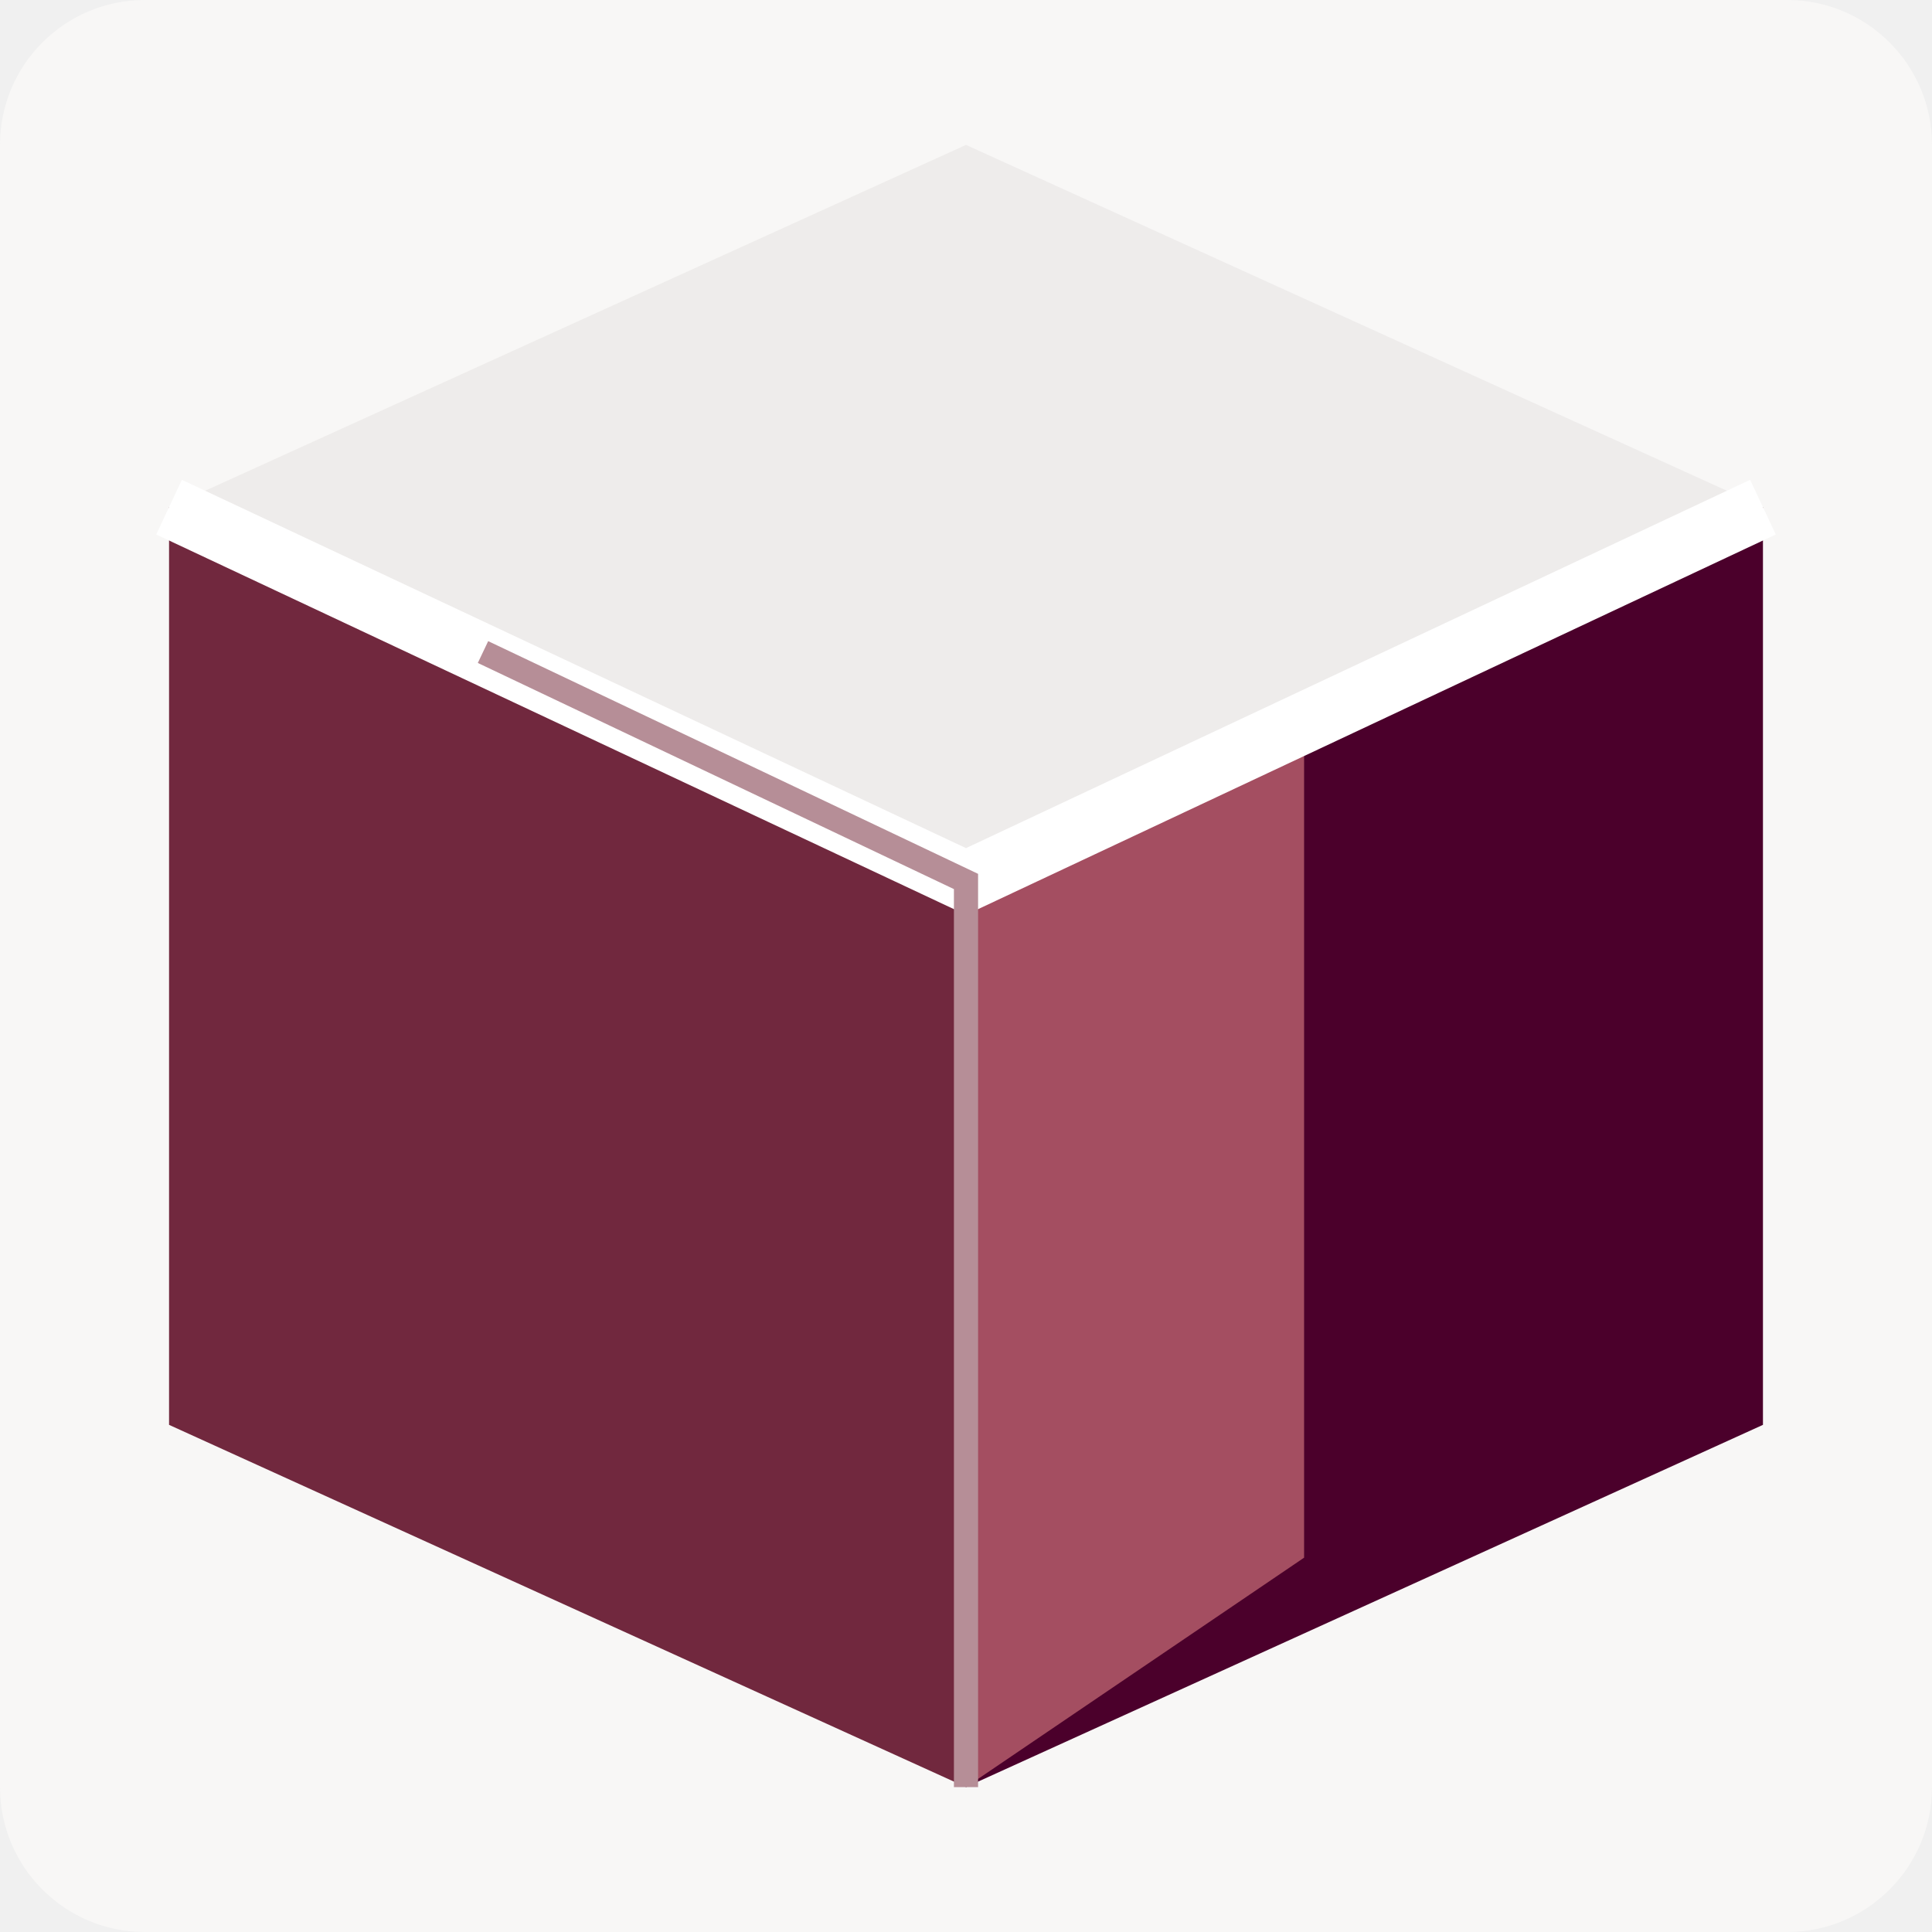
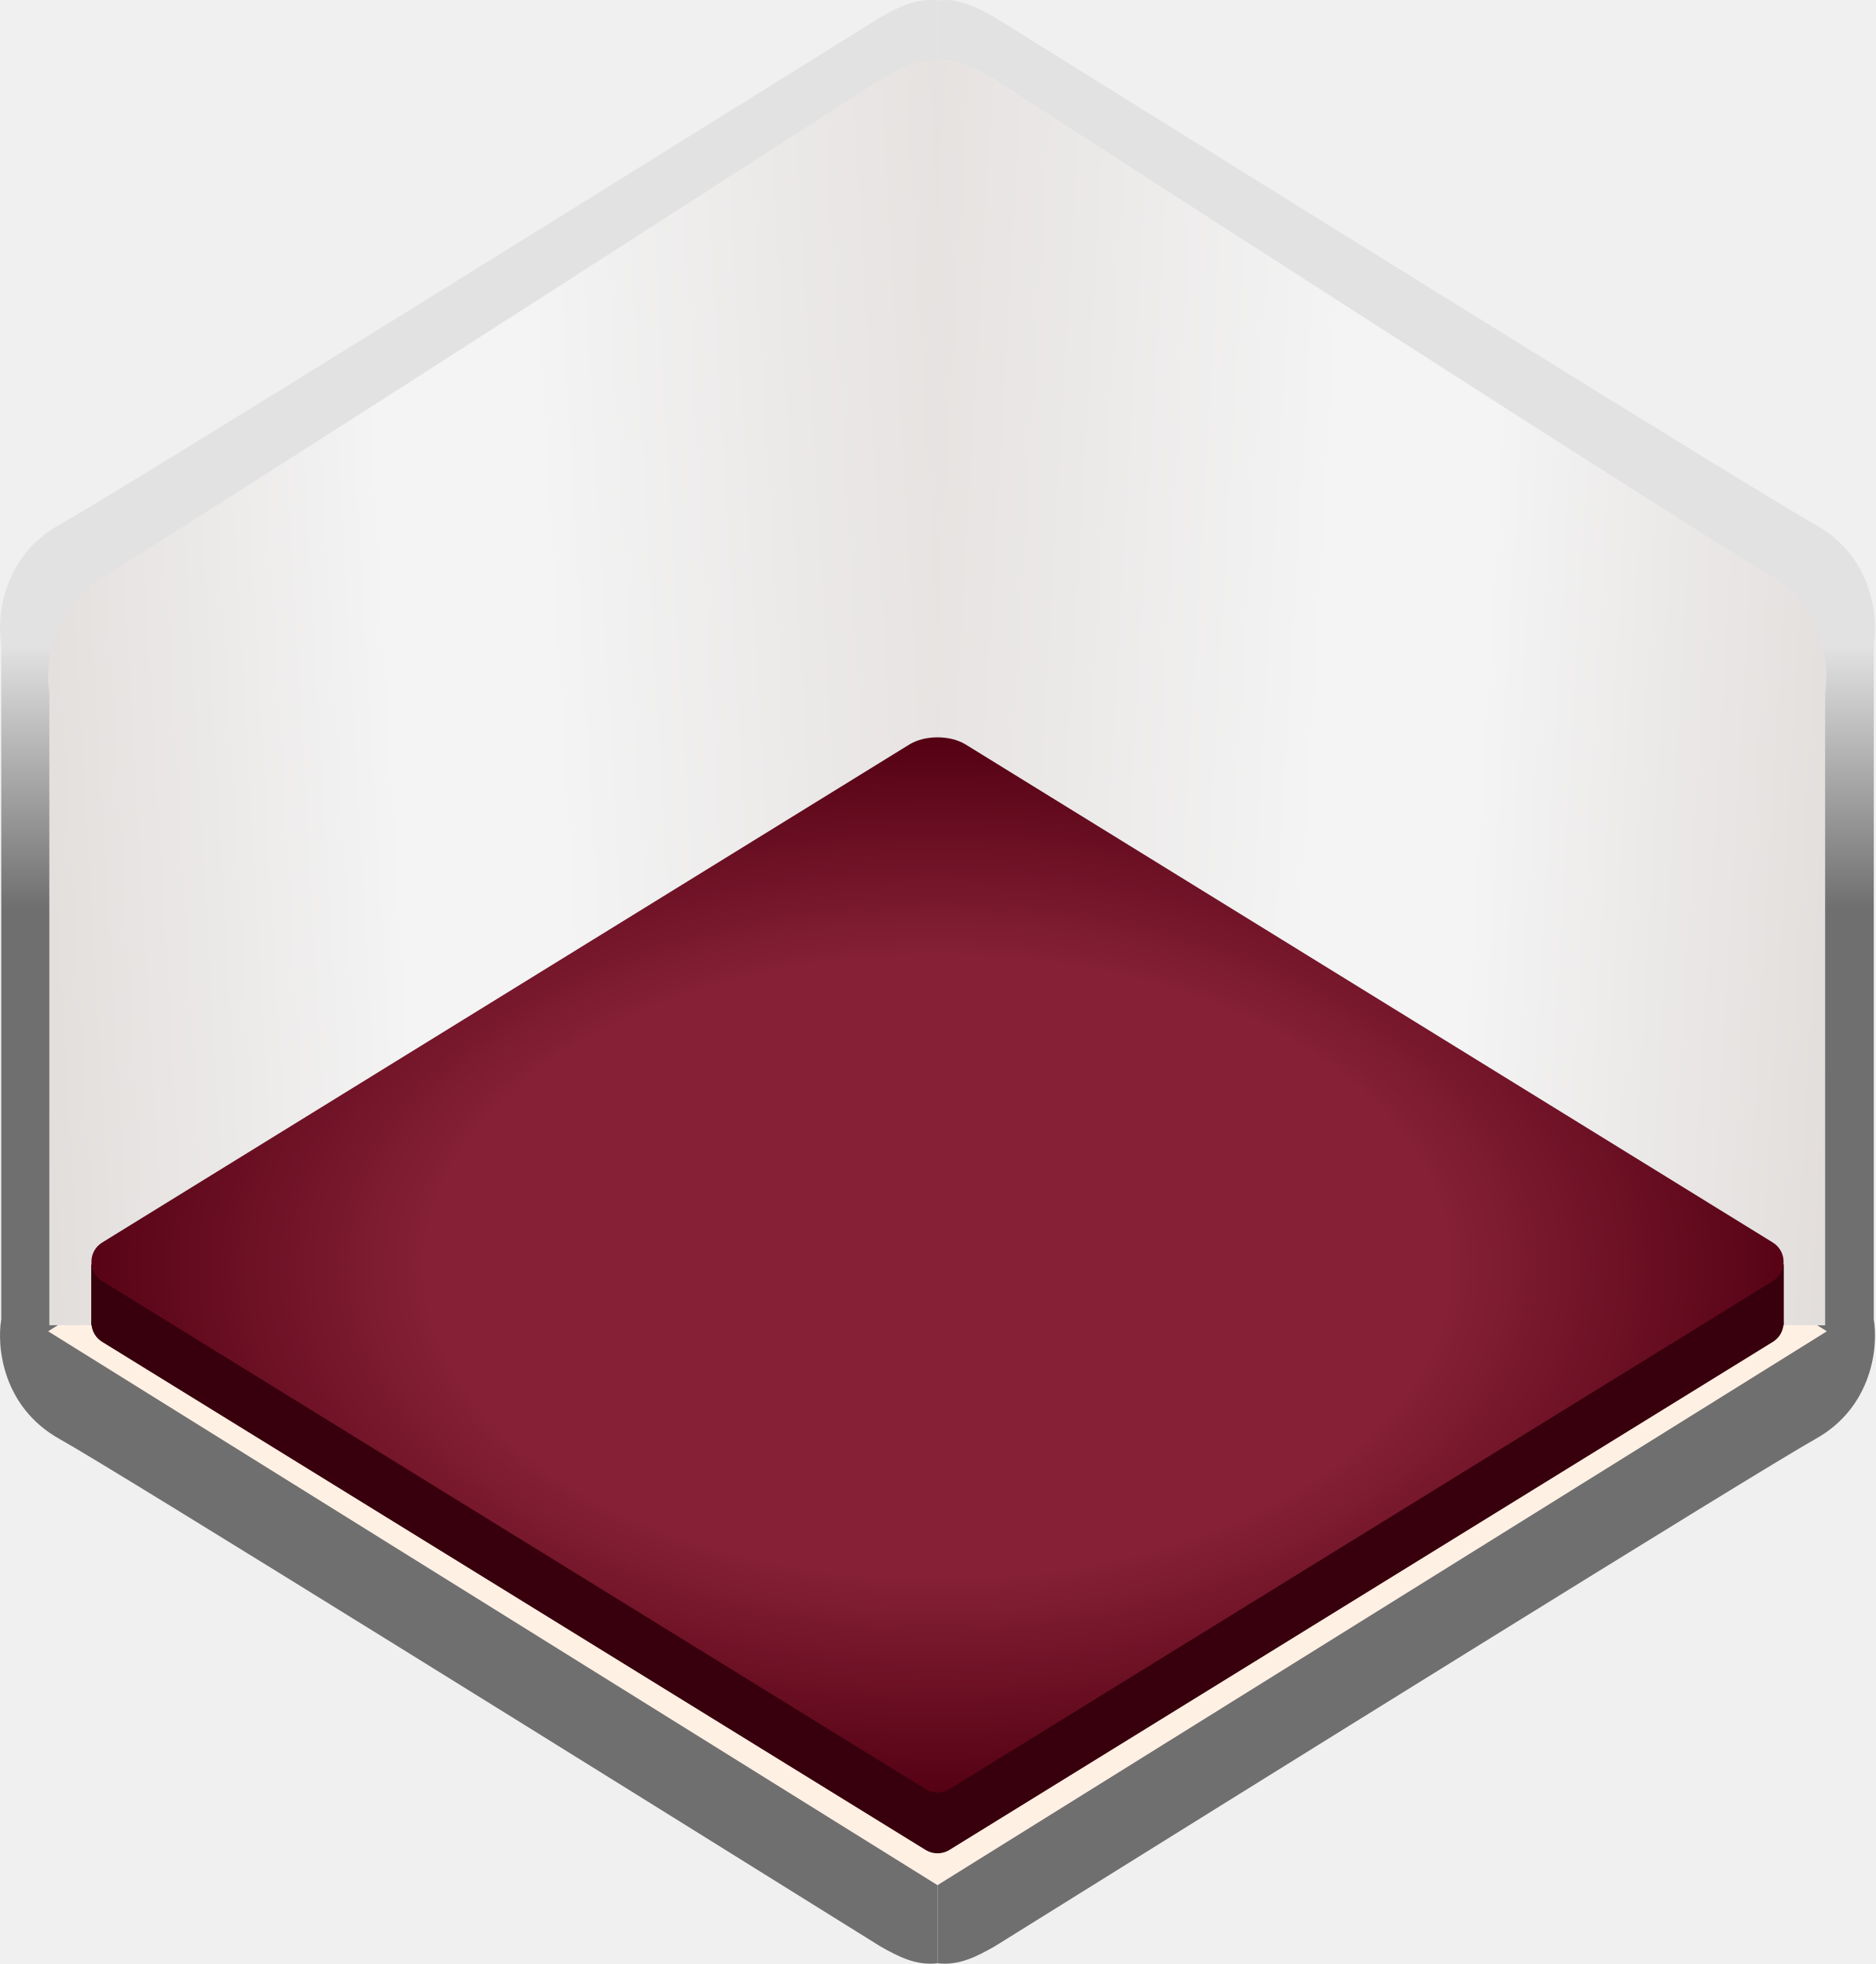
- <svg xmlns="http://www.w3.org/2000/svg" viewBox="0 0 160 160">
-   <rect width="160" height="160" rx="12" fill="#F8F7F6" />
-   <path d="M14 42 80 12l66 30-66 31Z" fill="#EEECEB" />
-   <path d="M14 42v76l66 30V73Z" fill="#71283E" />
-   <path d="m146 42-66 31v75l66-30Z" fill="#4B002B" />
-   <path d="m80 73 28-13v69l-28 19Z" fill="#A44E61" />
-   <path d="M14 42 80 73l66-31" stroke="#FFF" stroke-width="5" fill="none" />
-   <path d="m40 54 40 19v75" stroke="#B68E97" stroke-width="2" fill="none" />
+ <svg xmlns="http://www.w3.org/2000/svg" width="746" height="781" viewBox="0 0 746 781" fill="none">
+   <path d="M350.141 6.851C356.811 3.126 363.976 -0.872 372.806 0.167V780.715C363.976 781.754 356.811 777.756 350.141 774.032L350.114 774.016C249.979 711.598 46.64 585.046 23.729 572.255C0.82 559.465 -1.306 535.228 0.495 524.709V256.174C-1.306 245.654 0.82 221.418 23.729 208.628C46.64 195.836 249.979 69.284 350.114 6.866L350.141 6.851Z" fill="url(#paint0_linear_340_2915)" />
+   <path d="M372.81 0.167C381.64 -0.872 388.805 3.126 395.476 6.851L395.503 6.866C495.638 69.284 698.977 195.836 721.888 208.628C744.797 221.418 746.922 245.654 745.122 256.174V524.709C746.922 535.228 744.797 559.465 721.888 572.255C698.977 585.046 495.638 711.598 395.503 774.016L395.476 774.032C388.805 777.756 381.64 781.754 372.81 780.715V0.167Z" fill="url(#paint1_linear_340_2915)" />
+   <path d="M361.276 316.335C367.645 312.369 377.972 312.369 384.341 316.335L726.472 529.4L372.808 749.647L19.144 529.4L361.276 316.335Z" fill="#FFF0E4" />
+   <path d="M351.183 30.9C357.51 27.248 364.304 23.326 372.678 24.346V526.969H19.615V275.397C17.907 265.081 19.923 241.314 41.647 228.772C63.373 216.228 256.201 92.126 351.158 30.915L351.183 30.9Z" fill="url(#paint2_linear_340_2915)" />
+   <path d="M394.175 30.9C387.849 27.248 381.054 23.326 372.681 24.346V526.969H725.743V275.397C727.451 265.081 725.436 241.314 703.711 228.772C681.986 216.228 489.158 92.126 394.2 30.915L394.175 30.9Z" fill="url(#paint3_linear_340_2915)" />
+   <path d="M394.175 30.9C387.849 27.248 381.054 23.326 372.681 24.346V526.969H725.743V275.397C727.451 265.081 725.436 241.314 703.711 228.772C681.986 216.228 489.158 92.126 394.2 30.915L394.175 30.9Z" fill="url(#paint4_linear_340_2915)" />
+   <path d="M361.572 320.263C367.778 316.434 377.839 316.434 384.045 320.263L679.87 502.788H709.344V526.969H709.207C708.915 529.564 707.51 532.052 704.991 533.606L377.535 735.648C374.638 737.436 370.98 737.436 368.083 735.648L40.627 533.606C38.107 532.052 36.702 529.564 36.411 526.969H36.274V502.788H65.748L361.572 320.263Z" fill="#38000C" />
+   <path d="M361.572 296.081C367.778 292.252 377.84 292.252 384.046 296.081L704.991 494.105C710.69 497.621 710.69 505.908 704.991 509.424L377.535 711.466C374.638 713.253 370.98 713.253 368.083 711.466L40.627 509.424C34.928 505.908 34.928 497.621 40.627 494.105L361.572 296.081Z" fill="url(#paint5_radial_340_2915)" />
+   <defs>
+     <linearGradient id="paint0_linear_340_2915" x1="372.808" y1="0" x2="372.808" y2="780.882" gradientUnits="userSpaceOnUse">
+       <stop offset="0.329" stop-color="#E2E2E2" />
+       <stop offset="0.463" stop-color="#6F6F6F" />
+     </linearGradient>
+     <linearGradient id="paint1_linear_340_2915" x1="372.808" y1="0" x2="372.808" y2="780.882" gradientUnits="userSpaceOnUse">
+       <stop offset="0.329" stop-color="#E2E2E2" />
+       <stop offset="0.463" stop-color="#6F6F6F" />
+     </linearGradient>
+     <linearGradient id="paint2_linear_340_2915" x1="-11.082" y1="420.165" x2="470.546" y2="392.456" gradientUnits="userSpaceOnUse">
+       <stop stop-color="#DFDAD8" />
+       <stop offset="0.365" stop-color="#F4F4F4" />
+       <stop offset="0.492" stop-color="#F4F4F4" />
+       <stop offset="1" stop-color="#DFDAD8" />
+     </linearGradient>
+     <linearGradient id="paint3_linear_340_2915" x1="835.347" y1="422.652" x2="190.278" y2="568.164" gradientUnits="userSpaceOnUse">
+       <stop stop-color="#DFDAD8" />
+       <stop offset="0.223" stop-color="#F4F4F4" />
+       <stop offset="0.492" stop-color="#F4F4F4" />
+       <stop offset="1" stop-color="#DFDAD8" />
+     </linearGradient>
+     <linearGradient id="paint4_linear_340_2915" x1="756.441" y1="420.165" x2="274.813" y2="392.456" gradientUnits="userSpaceOnUse">
+       <stop stop-color="#DFDAD8" />
+       <stop offset="0.365" stop-color="#F4F4F4" />
+       <stop offset="0.492" stop-color="#F4F4F4" />
+       <stop offset="1" stop-color="#DFDAD8" />
+     </linearGradient>
+     <radialGradient id="paint5_radial_340_2915" cx="0" cy="0" r="1" gradientUnits="userSpaceOnUse" gradientTransform="translate(372.809 503.795) rotate(90) scale(210.586 344.596)">
+       <stop offset="0.587" stop-color="#852036" />
+       <stop offset="1" stop-color="#540113" />
+     </radialGradient>
+   </defs>
</svg>
